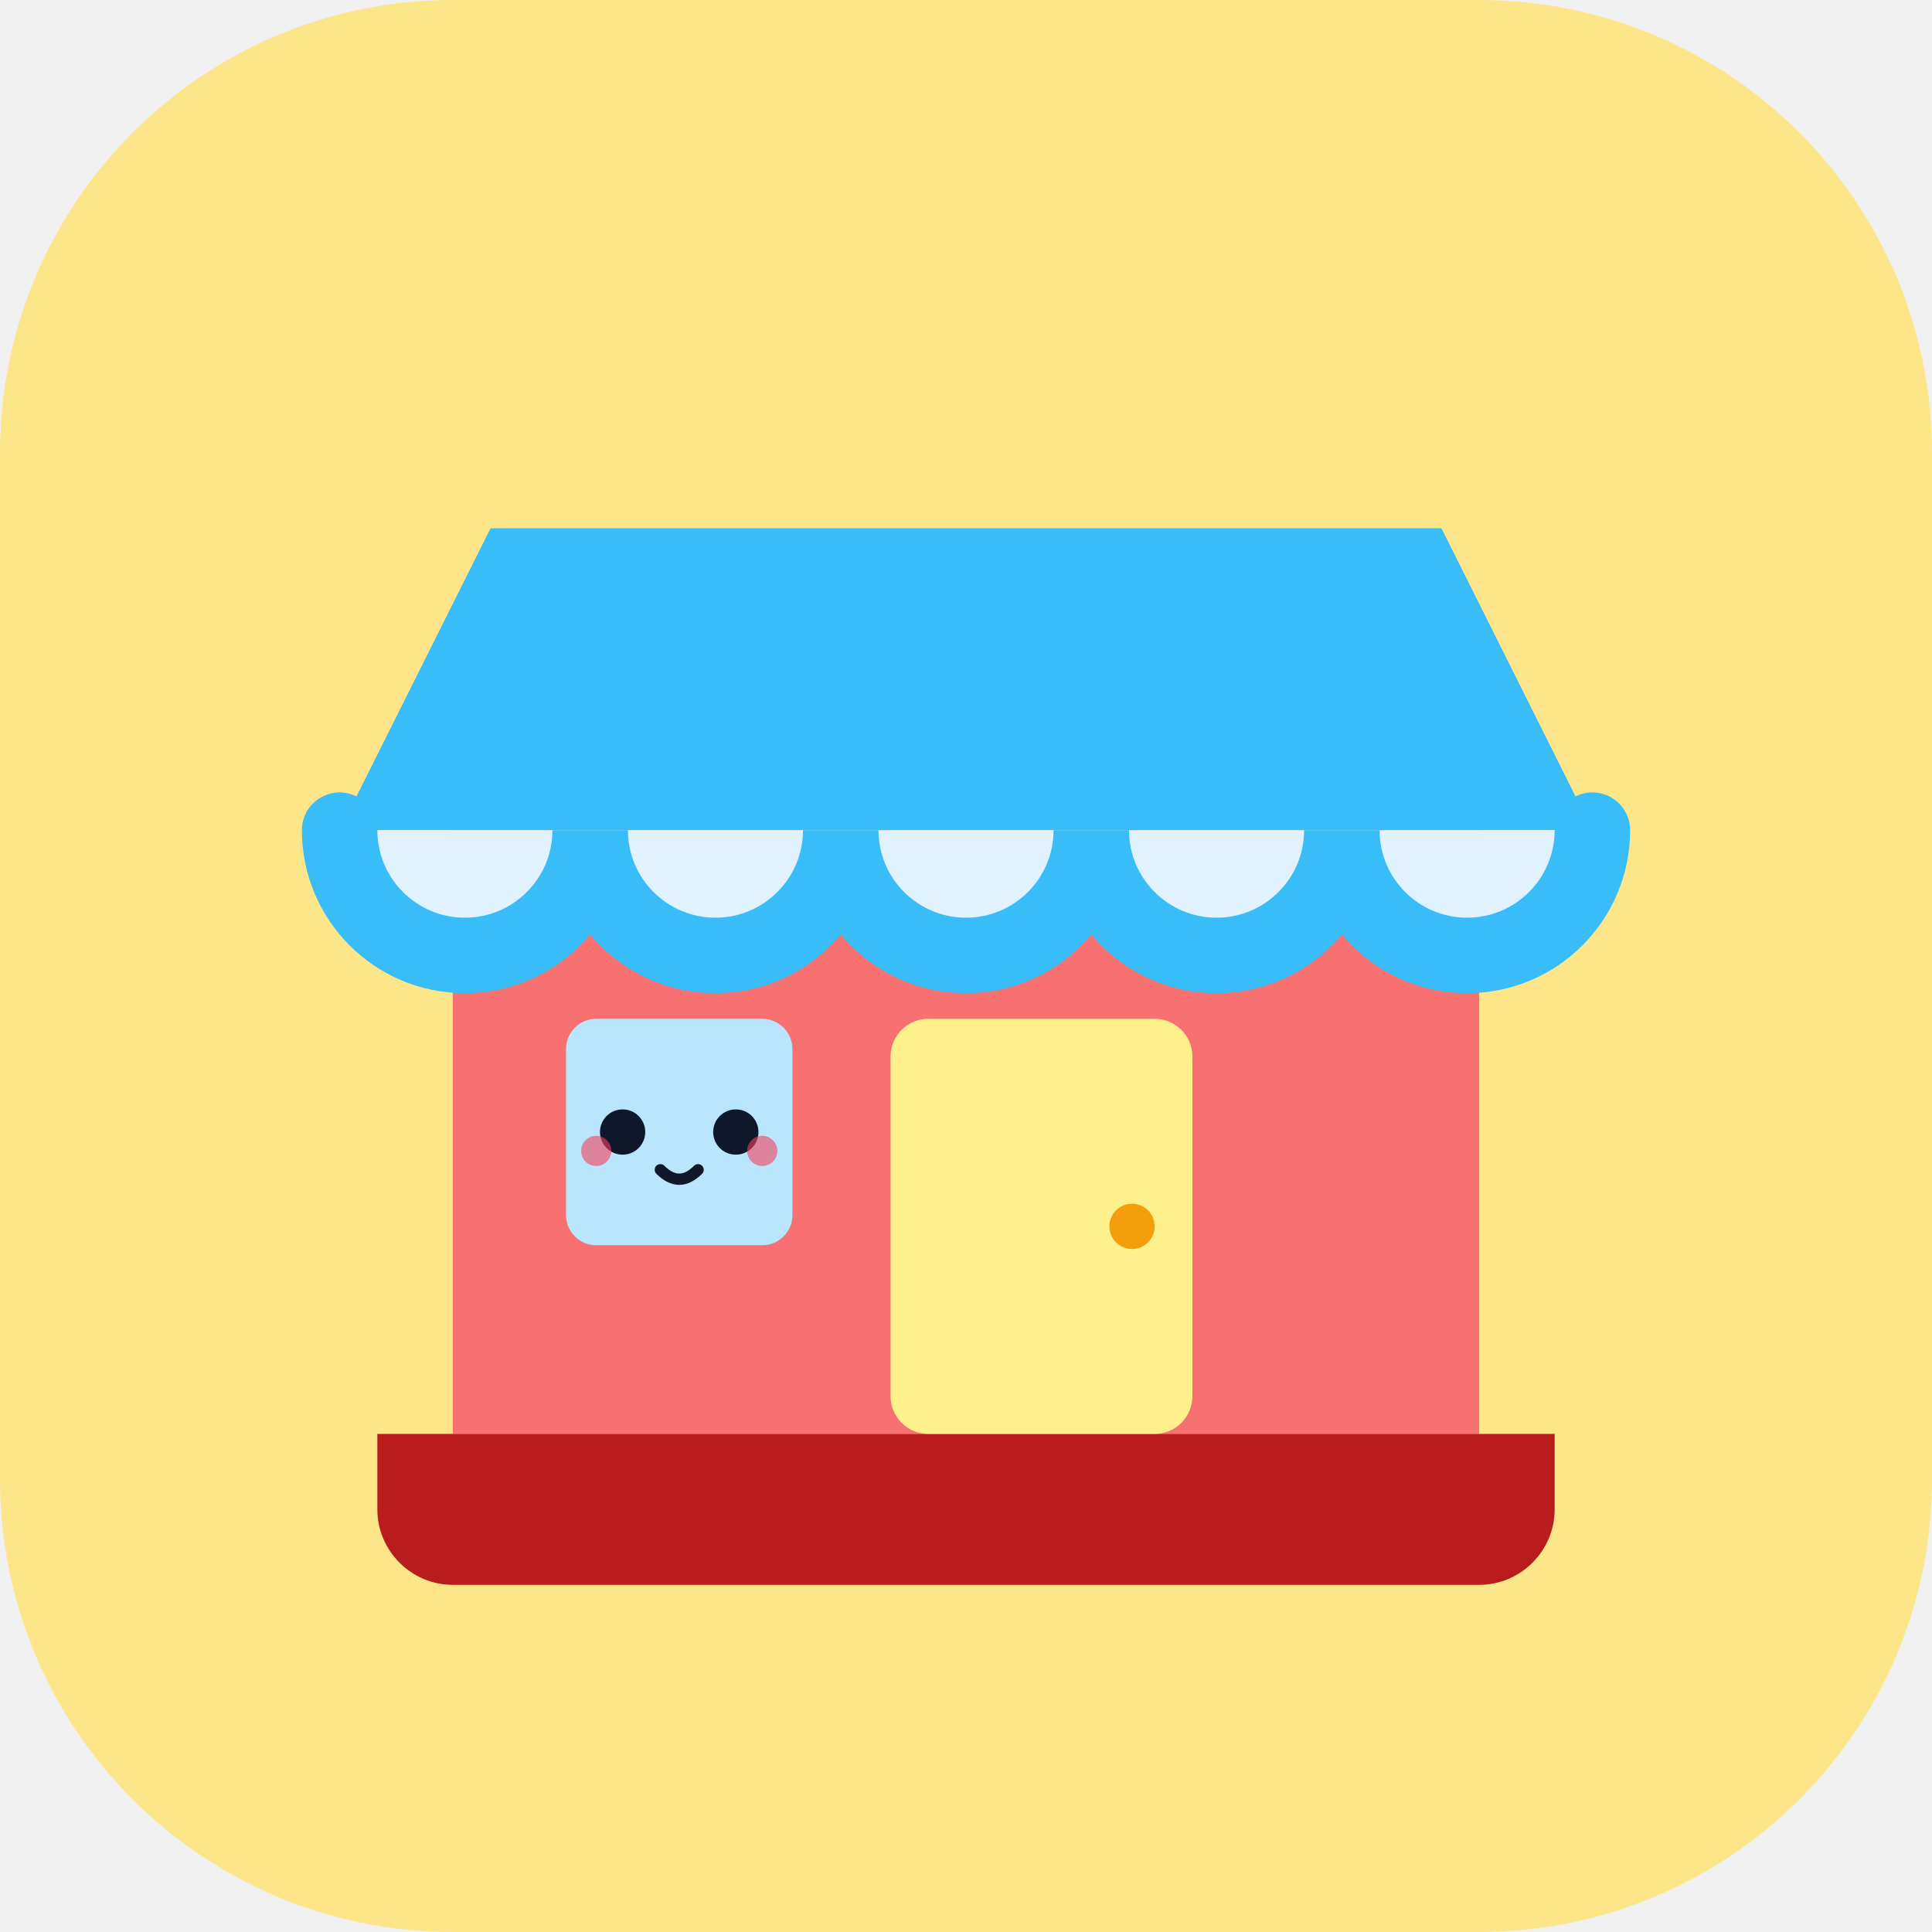
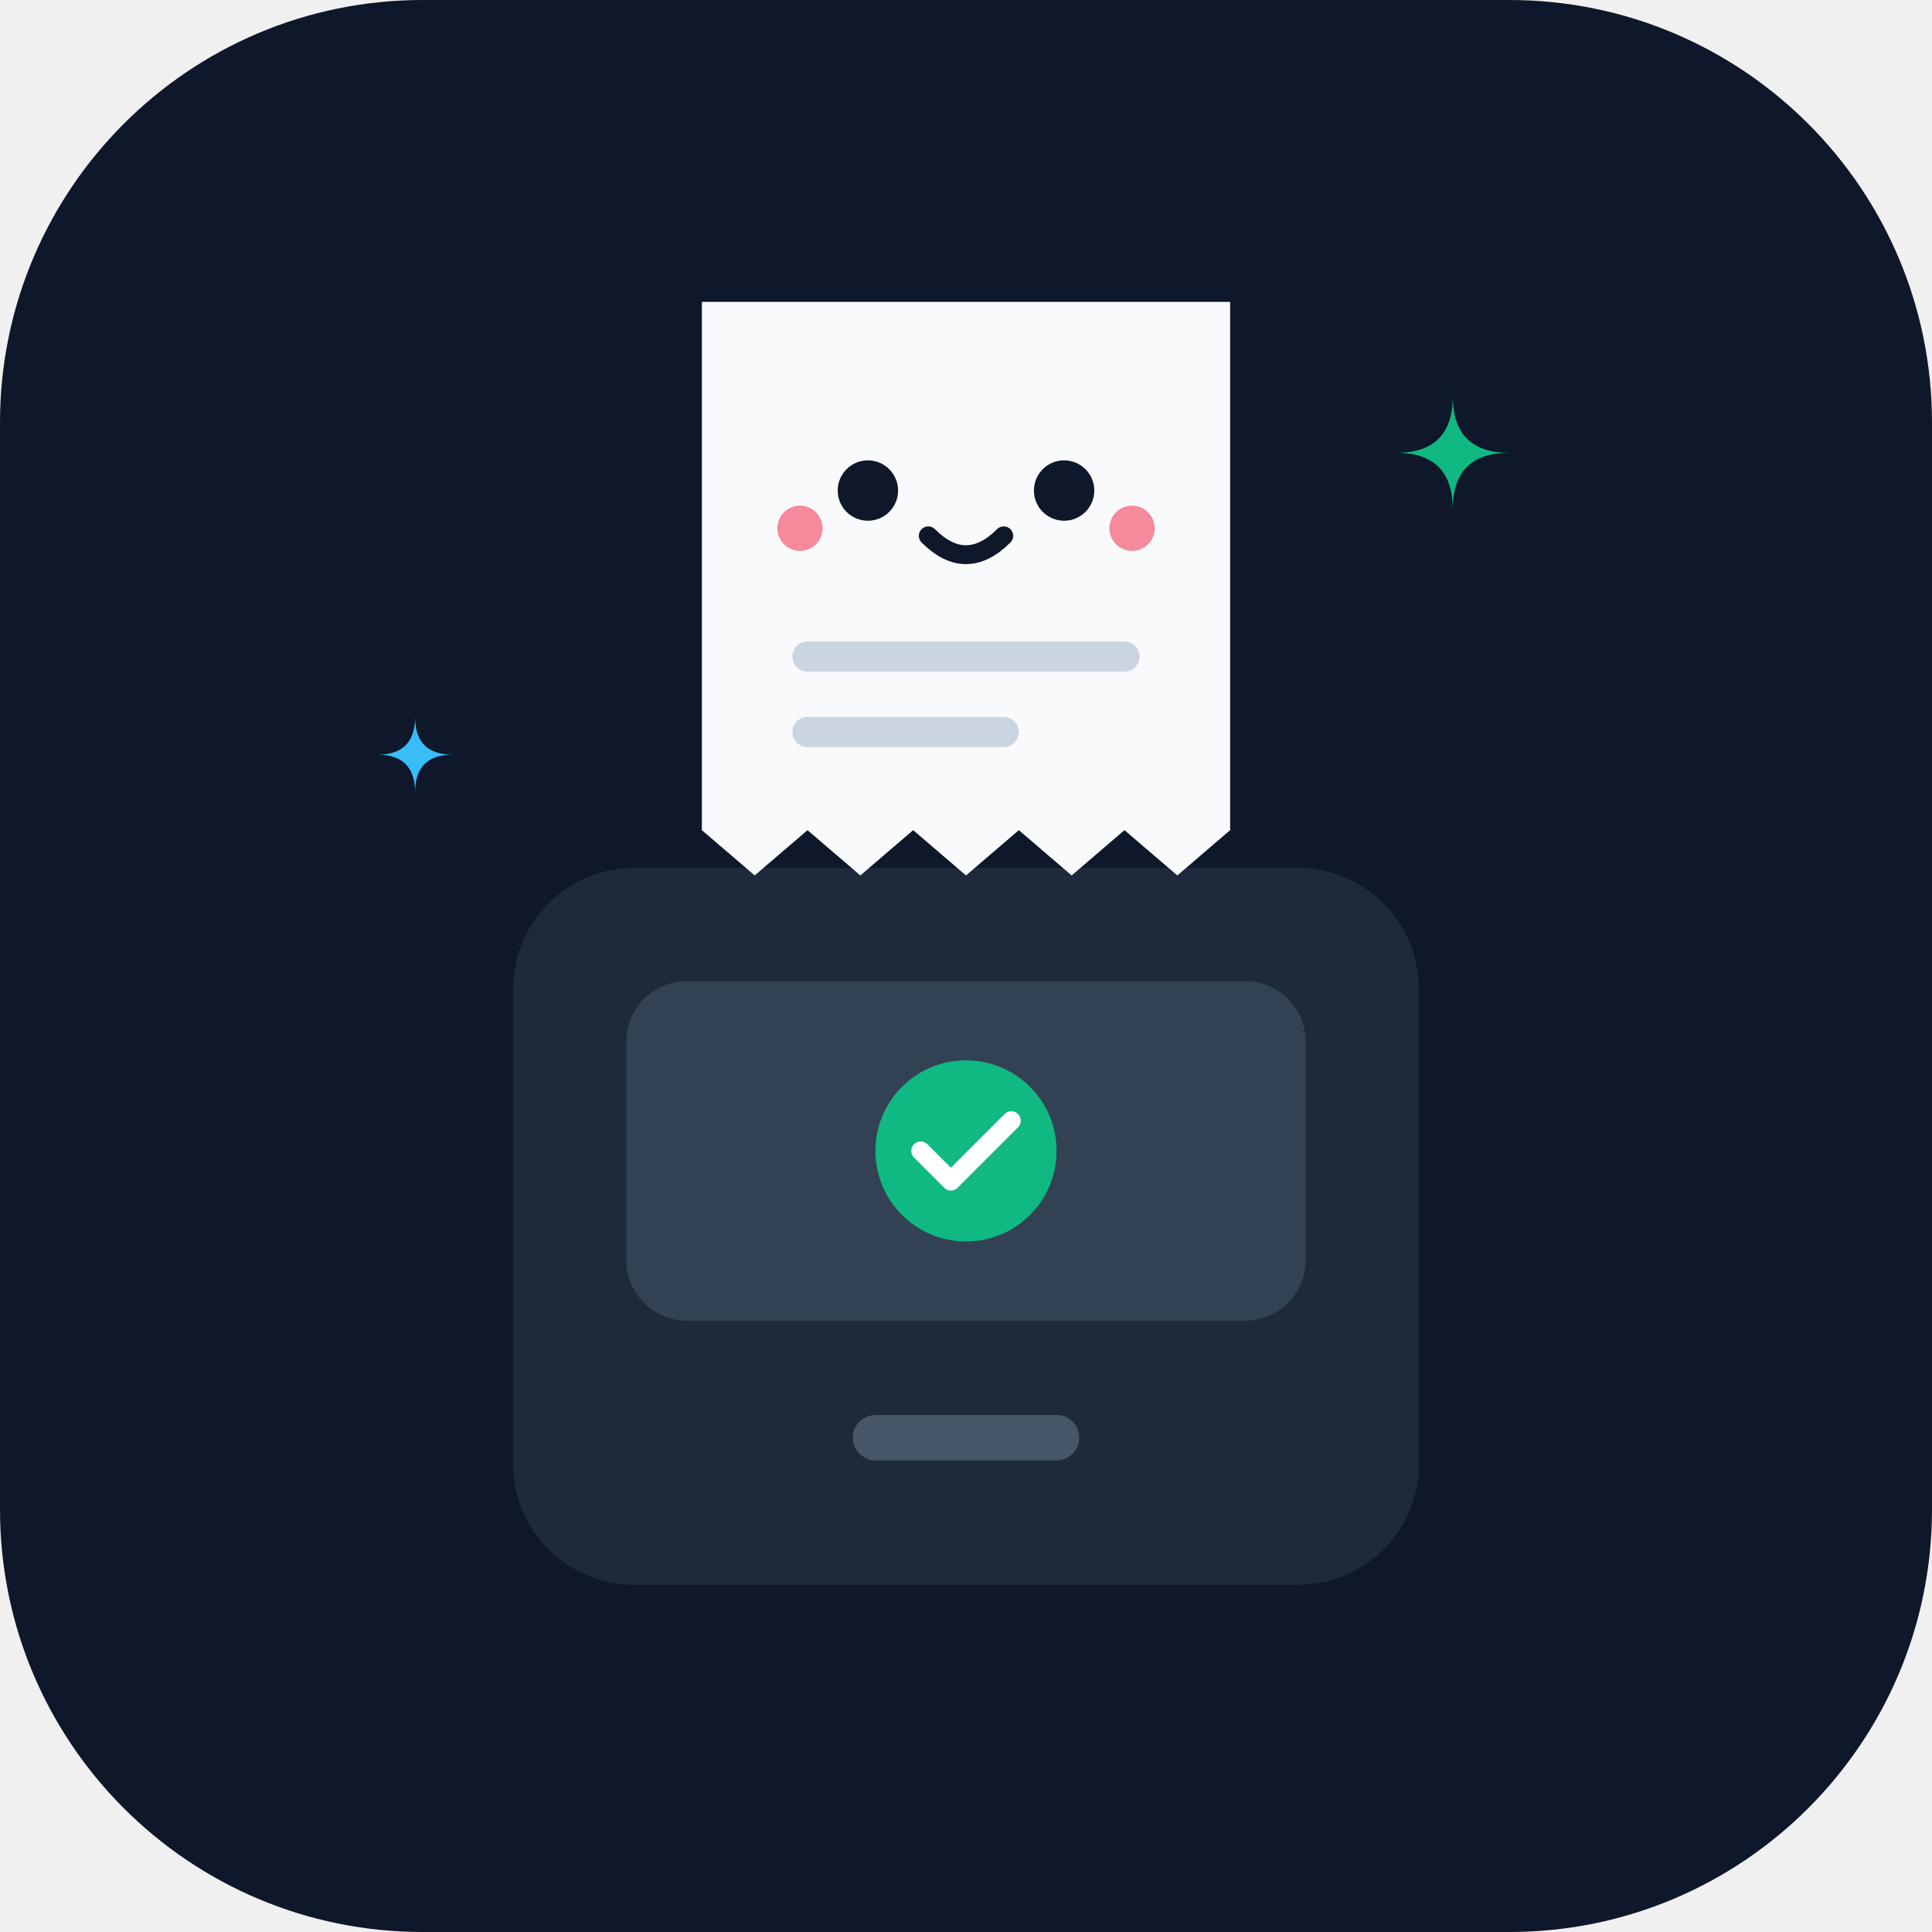
<svg xmlns="http://www.w3.org/2000/svg" viewBox="0 0 512 512">
-   <rect width="512" height="512" rx="120" fill="#fde68a" />
-   <path d="M120 380 V220 H392 V380" fill="#f87171" />
-   <path d="M100 380 H412 V400 C412 411 403 420 392 420 H120 C109 420 100 411 100 400 Z" fill="#b91c1c" />
-   <path d="M90 220 L130 140 H382 L422 220 Z" fill="#38bdf8" />
-   <path d="M90 220 A33.2 33.2 0 0 0 156.4 220 A33.2 33.2 0 0 0 222.8 220 A33.2 33.2 0 0 0 289.2 220 A33.2 33.2 0 0 0 355.6 220 A33.2 33.2 0 0 0 422 220" fill="#e0f2fe" stroke="#38bdf8" stroke-width="20" stroke-linecap="round" />
-   <rect x="236" y="270" width="80" height="110" rx="10" fill="#fef08a" />
-   <circle cx="300" cy="325" r="6" fill="#f59e0b" />
-   <rect x="150" y="270" width="60" height="60" rx="8" fill="#bae6fd" />
-   <circle cx="165" cy="300" r="6" fill="#0f172a" />
-   <circle cx="195" cy="300" r="6" fill="#0f172a" />
-   <path d="M175 310 Q180 315 185 310" fill="none" stroke="#0f172a" stroke-width="3" stroke-linecap="round" />
-   <circle cx="158" cy="305" r="4" fill="#f43f5e" opacity="0.6" />
-   <circle cx="202" cy="305" r="4" fill="#f43f5e" opacity="0.6" />
+   <rect width="512" height="512" rx="112" fill="#0f172a" />
+   <rect x="136" y="230" width="240" height="190" rx="32" fill="#1e293b" />
+   <rect x="176" y="210" width="160" height="20" rx="8" fill="#0f172a" />
+   <polygon points="186,80 326,80 326,220 312,232 298,220 284,232 270,220 256,232 242,220 228,232 214,220 200,232 186,220" fill="#f8fafc" />
+   <circle cx="230" cy="130" r="8" fill="#0f172a" />
+   <circle cx="282" cy="130" r="8" fill="#0f172a" />
+   <path d="M246 142 Q256 152 266 142" fill="none" stroke="#0f172a" stroke-width="5" stroke-linecap="round" />
+   <circle cx="212" cy="140" r="6" fill="#f43f5e" opacity="0.6" />
+   <circle cx="300" cy="140" r="6" fill="#f43f5e" opacity="0.6" />
+   <rect x="210" y="170" width="92" height="8" rx="4" fill="#cbd5e1" />
+   <rect x="210" y="190" width="60" height="8" rx="4" fill="#cbd5e1" />
+   <rect x="166" y="260" width="180" height="90" rx="16" fill="#334155" />
+   <circle cx="256" cy="305" r="24" fill="#10b981" />
+   <path d="M244 305 L252 313 L268 297" fill="none" stroke="#ffffff" stroke-width="5" stroke-linecap="round" stroke-linejoin="round" />
+   <rect x="226" y="375" width="60" height="12" rx="6" fill="#475569" />
+   <path d="M370 120 Q385 120 385 105 Q385 120 400 120 Q385 120 385 135 Q385 120 370 120" fill="#10b981" />
+   <path d="M100 200 Q110 200 110 190 Q110 200 120 200 Q110 200 110 210 Q110 200 100 200" fill="#38bdf8" />
</svg>
